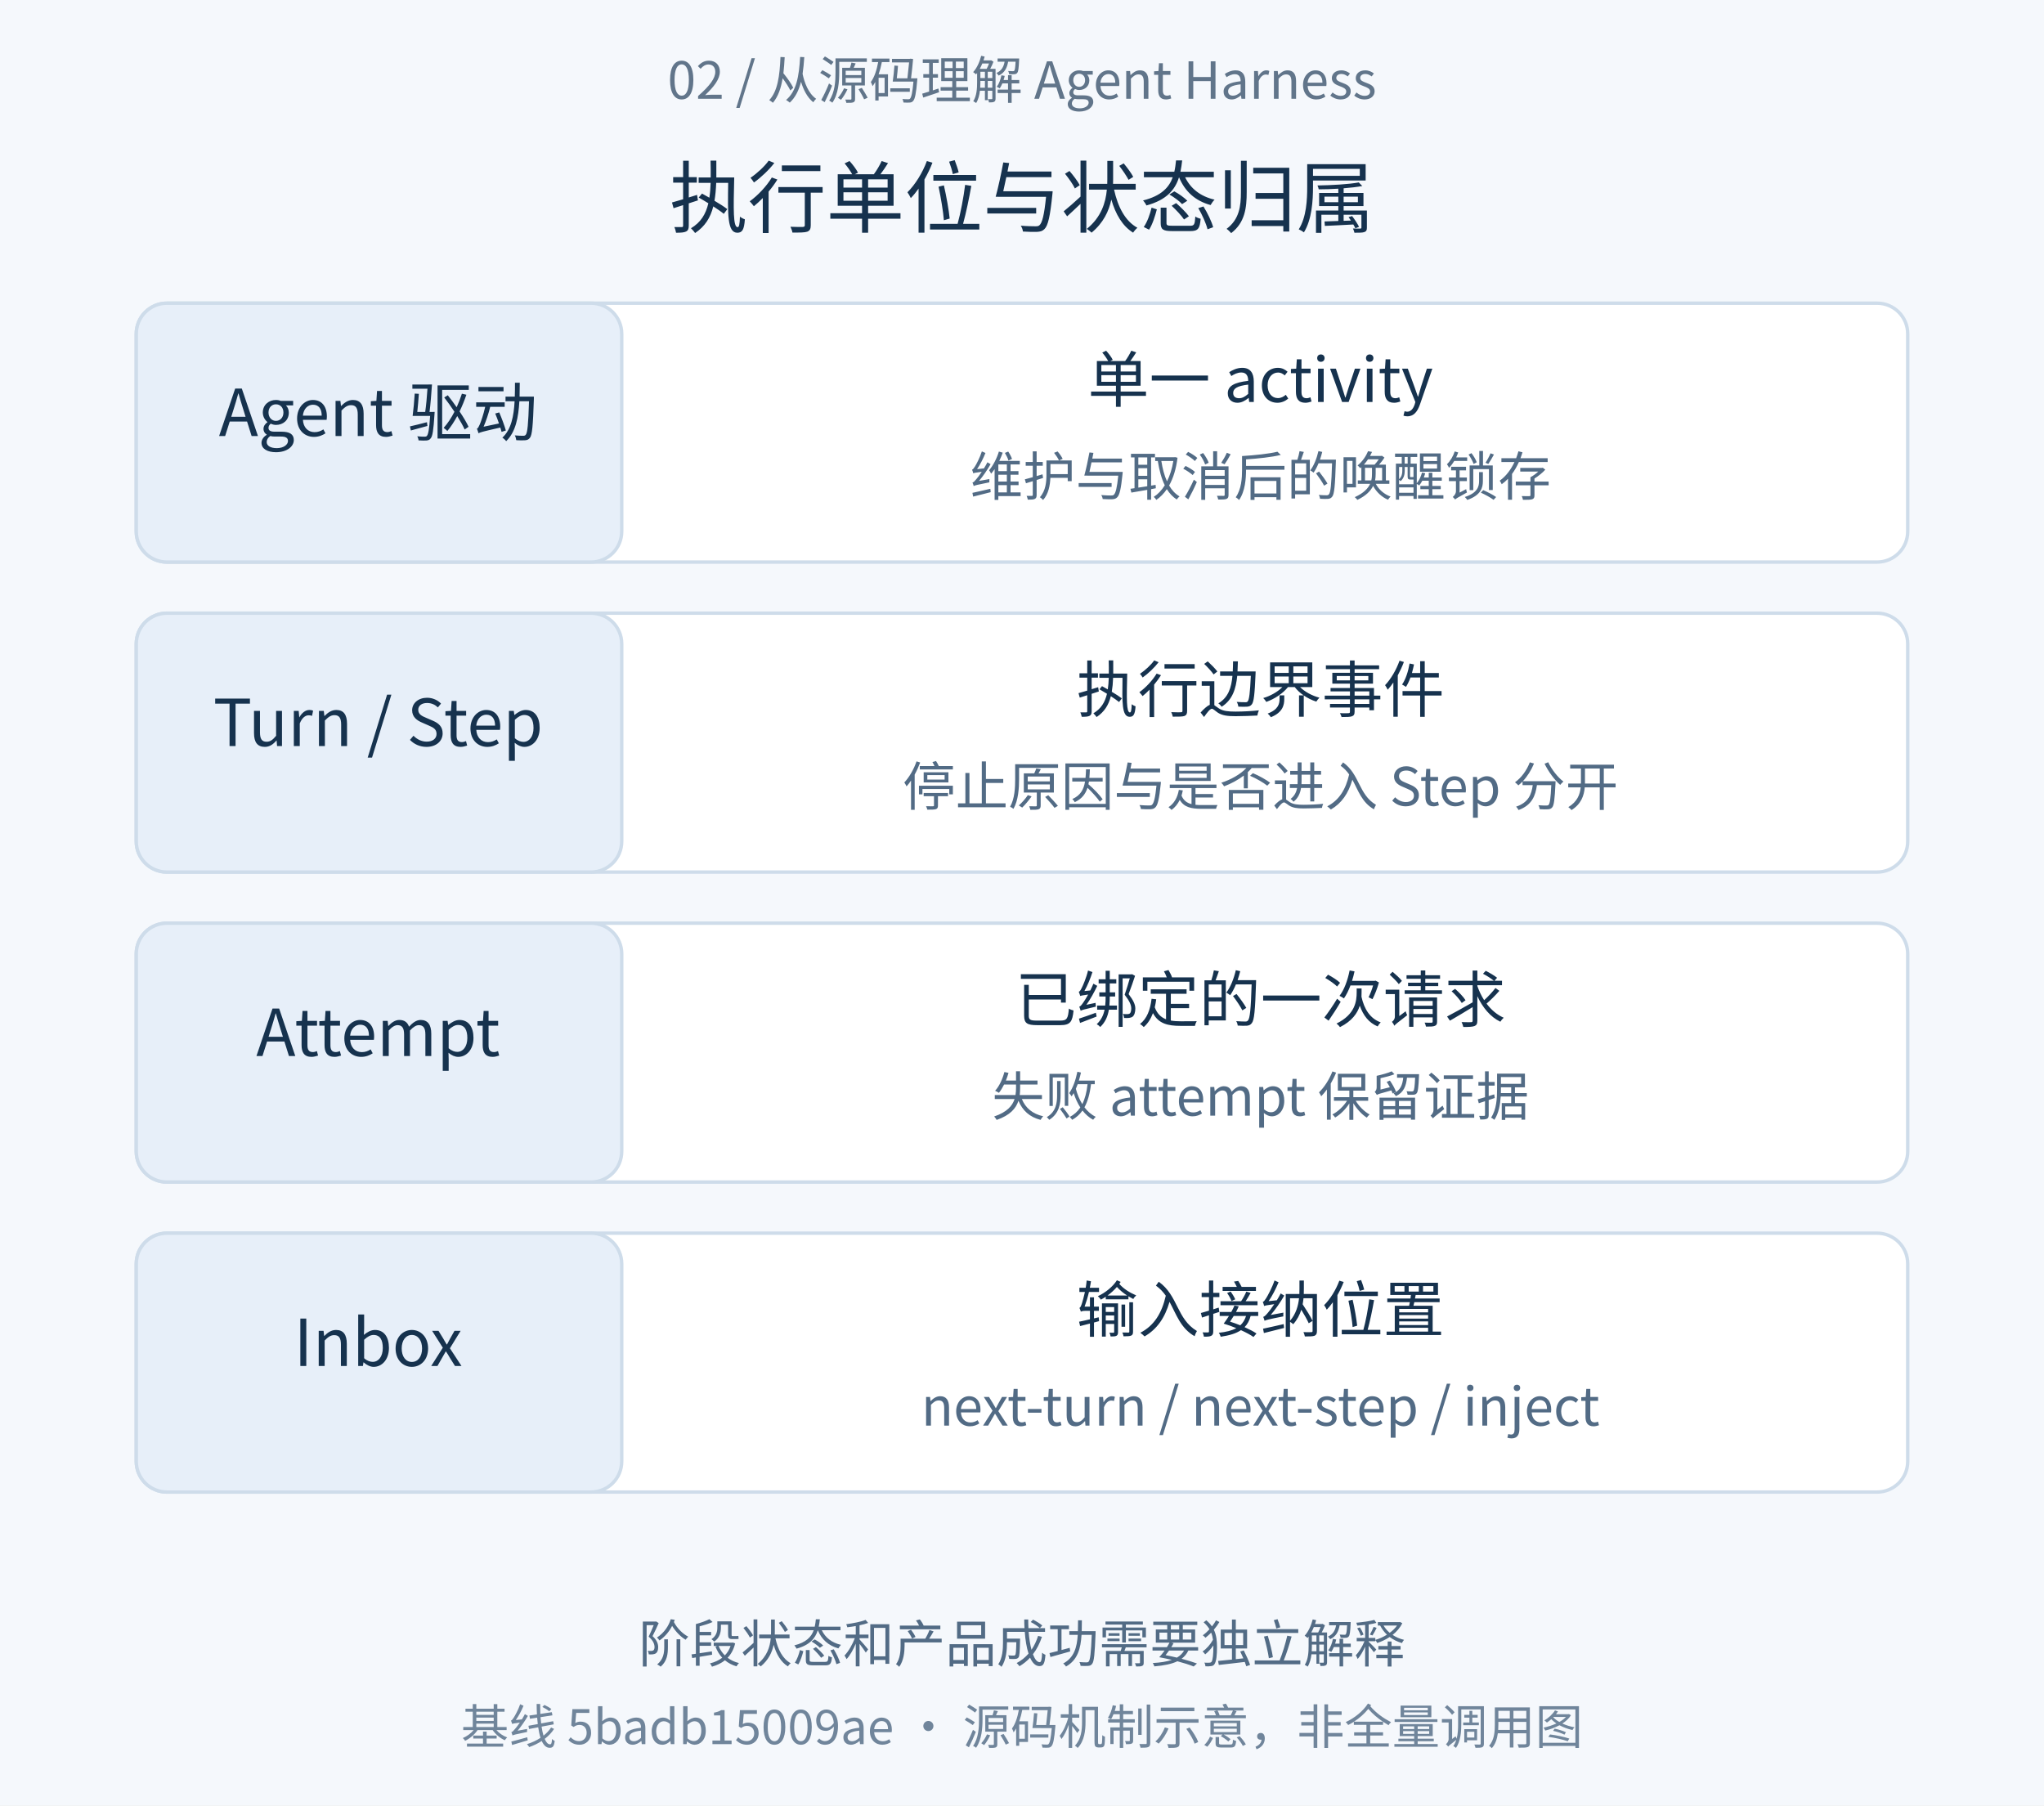
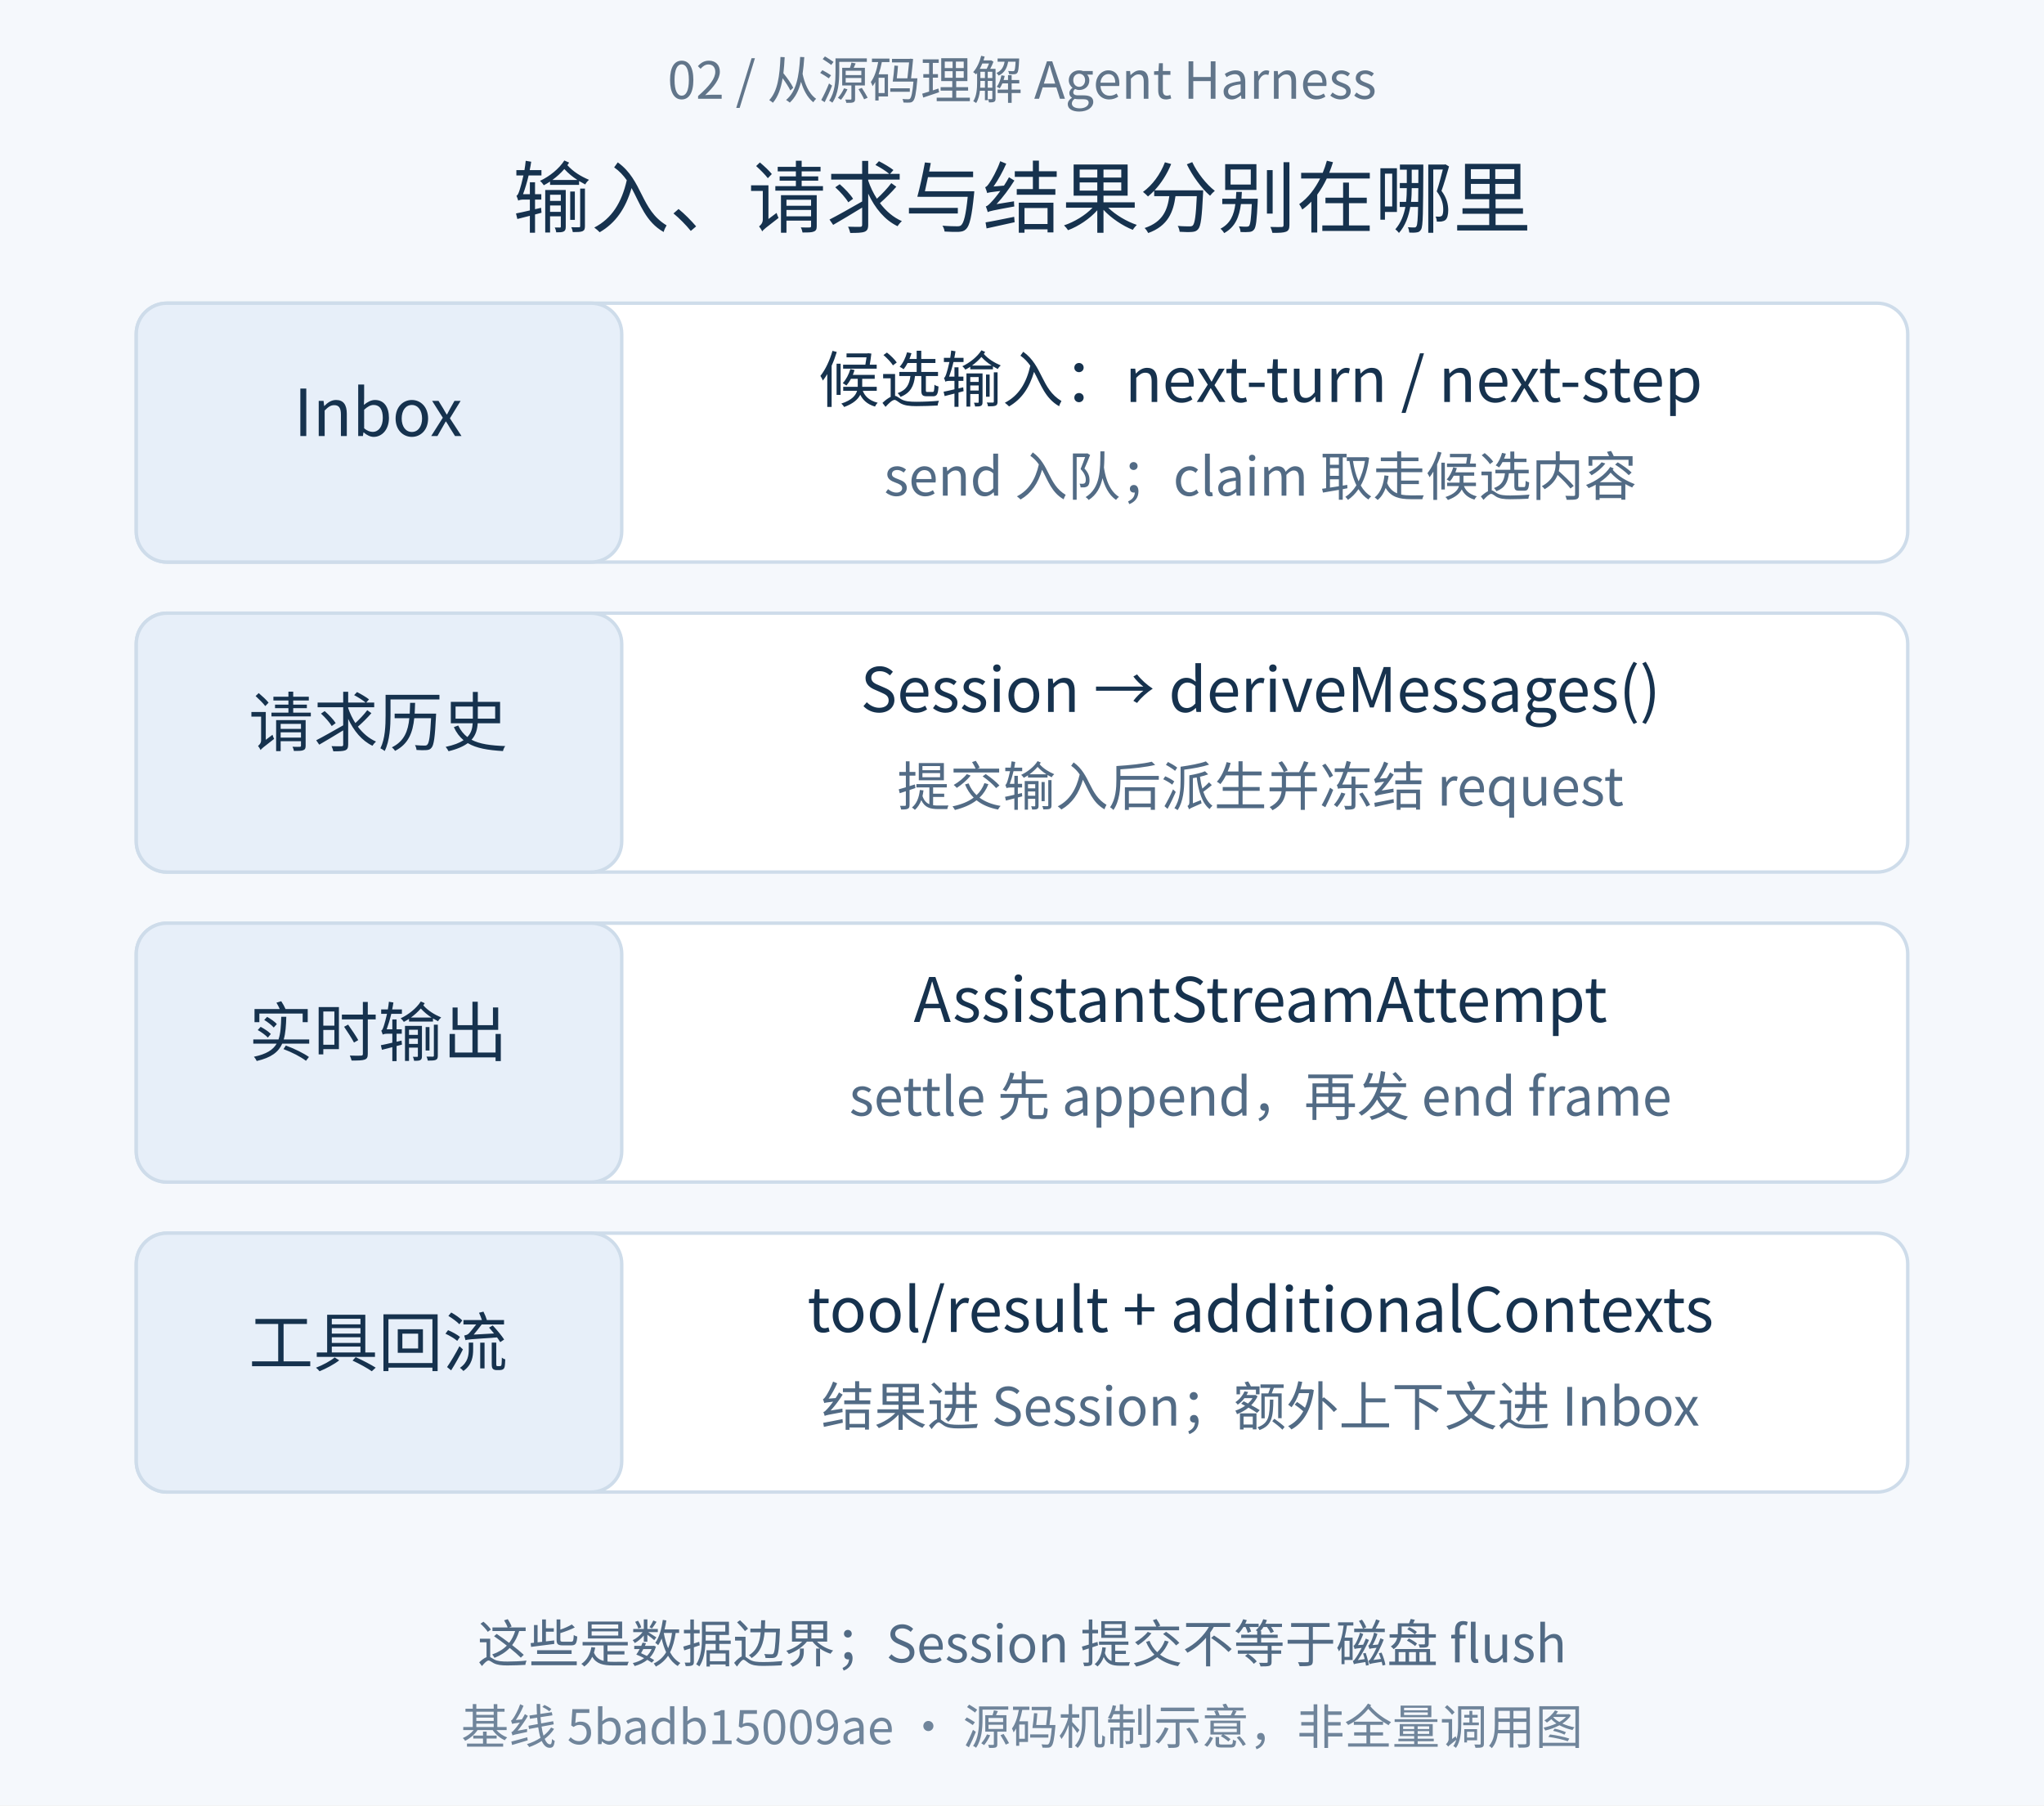
<svg xmlns="http://www.w3.org/2000/svg" width="1200" height="1060" viewBox="0 0 1200 1060">
  <rect width="100%" height="100%" fill="#f5f8fc" />
  <text x="600" y="58" text-anchor="middle" font-family="Heiti SC, PingFang SC, Noto Sans CJK SC, sans-serif" font-size="30" fill="#61758a">02 / 从源码理解 Agent Harness</text>
-   <text x="600" y="133" text-anchor="middle" font-family="Heiti SC, PingFang SC, Noto Sans CJK SC, sans-serif" font-size="46" fill="#16324e">执行单位与状态归属</text>
+   <text x="600" y="133" text-anchor="middle" font-family="Heiti SC, PingFang SC, Noto Sans CJK SC, sans-serif" font-size="46" fill="#16324e">输入、请求与结果分别在哪里</text>
  <rect x="80" y="178" width="1040" height="152" rx="18" fill="#ffffff" stroke="#cedcea" stroke-width="2" />
  <rect x="80" y="178" width="285" height="152" rx="18" fill="#e7eff9" stroke="#cedcea" stroke-width="2" />
-   <text x="222" y="256" text-anchor="middle" font-family="Heiti SC, PingFang SC, Noto Sans CJK SC, sans-serif" font-size="38" fill="#16324e">Agent 驱动</text>
-   <text x="740" y="236" text-anchor="middle" font-family="Heiti SC, PingFang SC, Noto Sans CJK SC, sans-serif" font-size="36" fill="#16324e">单一 activity</text>
-   <text x="740" y="291" text-anchor="middle" font-family="Heiti SC, PingFang SC, Noto Sans CJK SC, sans-serif" font-size="31" fill="#526b85">维护与取消后的唤醒锁存</text>
+   <text x="222" y="256" text-anchor="middle" font-family="Heiti SC, PingFang SC, Noto Sans CJK SC, sans-serif" font-size="38" fill="#16324e">Inbox</text>
+   <text x="740" y="236" text-anchor="middle" font-family="Heiti SC, PingFang SC, Noto Sans CJK SC, sans-serif" font-size="36" fill="#16324e">候选输入：next-turn / next-step</text>
+   <text x="740" y="291" text-anchor="middle" font-family="Heiti SC, PingFang SC, Noto Sans CJK SC, sans-serif" font-size="31" fill="#526b85">send 入队；claim 取走候选内容</text>
  <rect x="80" y="360" width="1040" height="152" rx="18" fill="#ffffff" stroke="#cedcea" stroke-width="2" />
  <rect x="80" y="360" width="285" height="152" rx="18" fill="#e7eff9" stroke="#cedcea" stroke-width="2" />
-   <text x="222" y="438" text-anchor="middle" font-family="Heiti SC, PingFang SC, Noto Sans CJK SC, sans-serif" font-size="38" fill="#16324e">Turn / Step</text>
-   <text x="740" y="418" text-anchor="middle" font-family="Heiti SC, PingFang SC, Noto Sans CJK SC, sans-serif" font-size="36" fill="#16324e">执行边界事件</text>
-   <text x="740" y="473" text-anchor="middle" font-family="Heiti SC, PingFang SC, Noto Sans CJK SC, sans-serif" font-size="31" fill="#526b85">停止原因与是否进入 Step 分开</text>
+   <text x="222" y="438" text-anchor="middle" font-family="Heiti SC, PingFang SC, Noto Sans CJK SC, sans-serif" font-size="38" fill="#16324e">请求历史</text>
+   <text x="740" y="418" text-anchor="middle" font-family="Heiti SC, PingFang SC, Noto Sans CJK SC, sans-serif" font-size="36" fill="#16324e">Session → deriveMessages()</text>
+   <text x="740" y="473" text-anchor="middle" font-family="Heiti SC, PingFang SC, Noto Sans CJK SC, sans-serif" font-size="31" fill="#526b85">提交输入后派生并冻结 request</text>
  <rect x="80" y="542" width="1040" height="152" rx="18" fill="#ffffff" stroke="#cedcea" stroke-width="2" />
  <rect x="80" y="542" width="285" height="152" rx="18" fill="#e7eff9" stroke="#cedcea" stroke-width="2" />
-   <text x="222" y="620" text-anchor="middle" font-family="Heiti SC, PingFang SC, Noto Sans CJK SC, sans-serif" font-size="38" fill="#16324e">Attempt</text>
-   <text x="740" y="600" text-anchor="middle" font-family="Heiti SC, PingFang SC, Noto Sans CJK SC, sans-serif" font-size="36" fill="#16324e">已绑定的一次请求</text>
-   <text x="740" y="655" text-anchor="middle" font-family="Heiti SC, PingFang SC, Noto Sans CJK SC, sans-serif" font-size="31" fill="#526b85">失败 attempt 保留证据</text>
+   <text x="222" y="620" text-anchor="middle" font-family="Heiti SC, PingFang SC, Noto Sans CJK SC, sans-serif" font-size="38" fill="#16324e">实时输出</text>
+   <text x="740" y="600" text-anchor="middle" font-family="Heiti SC, PingFang SC, Noto Sans CJK SC, sans-serif" font-size="36" fill="#16324e">AssistantStreamAttempt</text>
+   <text x="740" y="655" text-anchor="middle" font-family="Heiti SC, PingFang SC, Noto Sans CJK SC, sans-serif" font-size="31" fill="#526b85">settle 先 append，再发 end frame</text>
  <rect x="80" y="724" width="1040" height="152" rx="18" fill="#ffffff" stroke="#cedcea" stroke-width="2" />
  <rect x="80" y="724" width="285" height="152" rx="18" fill="#e7eff9" stroke="#cedcea" stroke-width="2" />
-   <text x="222" y="802" text-anchor="middle" font-family="Heiti SC, PingFang SC, Noto Sans CJK SC, sans-serif" font-size="38" fill="#16324e">Inbox</text>
-   <text x="740" y="782" text-anchor="middle" font-family="Heiti SC, PingFang SC, Noto Sans CJK SC, sans-serif" font-size="36" fill="#16324e">输入接纳位置</text>
-   <text x="740" y="837" text-anchor="middle" font-family="Heiti SC, PingFang SC, Noto Sans CJK SC, sans-serif" font-size="31" fill="#526b85">next-turn / next-step / inject</text>
-   <text x="600" y="976" text-anchor="middle" font-family="Heiti SC, PingFang SC, Noto Sans CJK SC, sans-serif" font-size="30" fill="#526b85">阶段状态和产品成功需要独立解释</text>
+   <text x="222" y="802" text-anchor="middle" font-family="Heiti SC, PingFang SC, Noto Sans CJK SC, sans-serif" font-size="38" fill="#16324e">工具回流</text>
+   <text x="740" y="782" text-anchor="middle" font-family="Heiti SC, PingFang SC, Noto Sans CJK SC, sans-serif" font-size="36" fill="#16324e">tool/result + additionalContexts</text>
+   <text x="740" y="837" text-anchor="middle" font-family="Heiti SC, PingFang SC, Noto Sans CJK SC, sans-serif" font-size="31" fill="#526b85">结果进 Session；额外上下文进 Inbox</text>
+   <text x="600" y="976" text-anchor="middle" font-family="Heiti SC, PingFang SC, Noto Sans CJK SC, sans-serif" font-size="30" fill="#526b85">这些是数据边界；Session 提交不等于磁盘 flush</text>
  <text x="600" y="1024" text-anchor="middle" font-family="Heiti SC, PingFang SC, Noto Sans CJK SC, sans-serif" font-size="28" fill="#70859b">基线 5badb15009ae · 源码机制示意，非全量调用图</text>
</svg>
